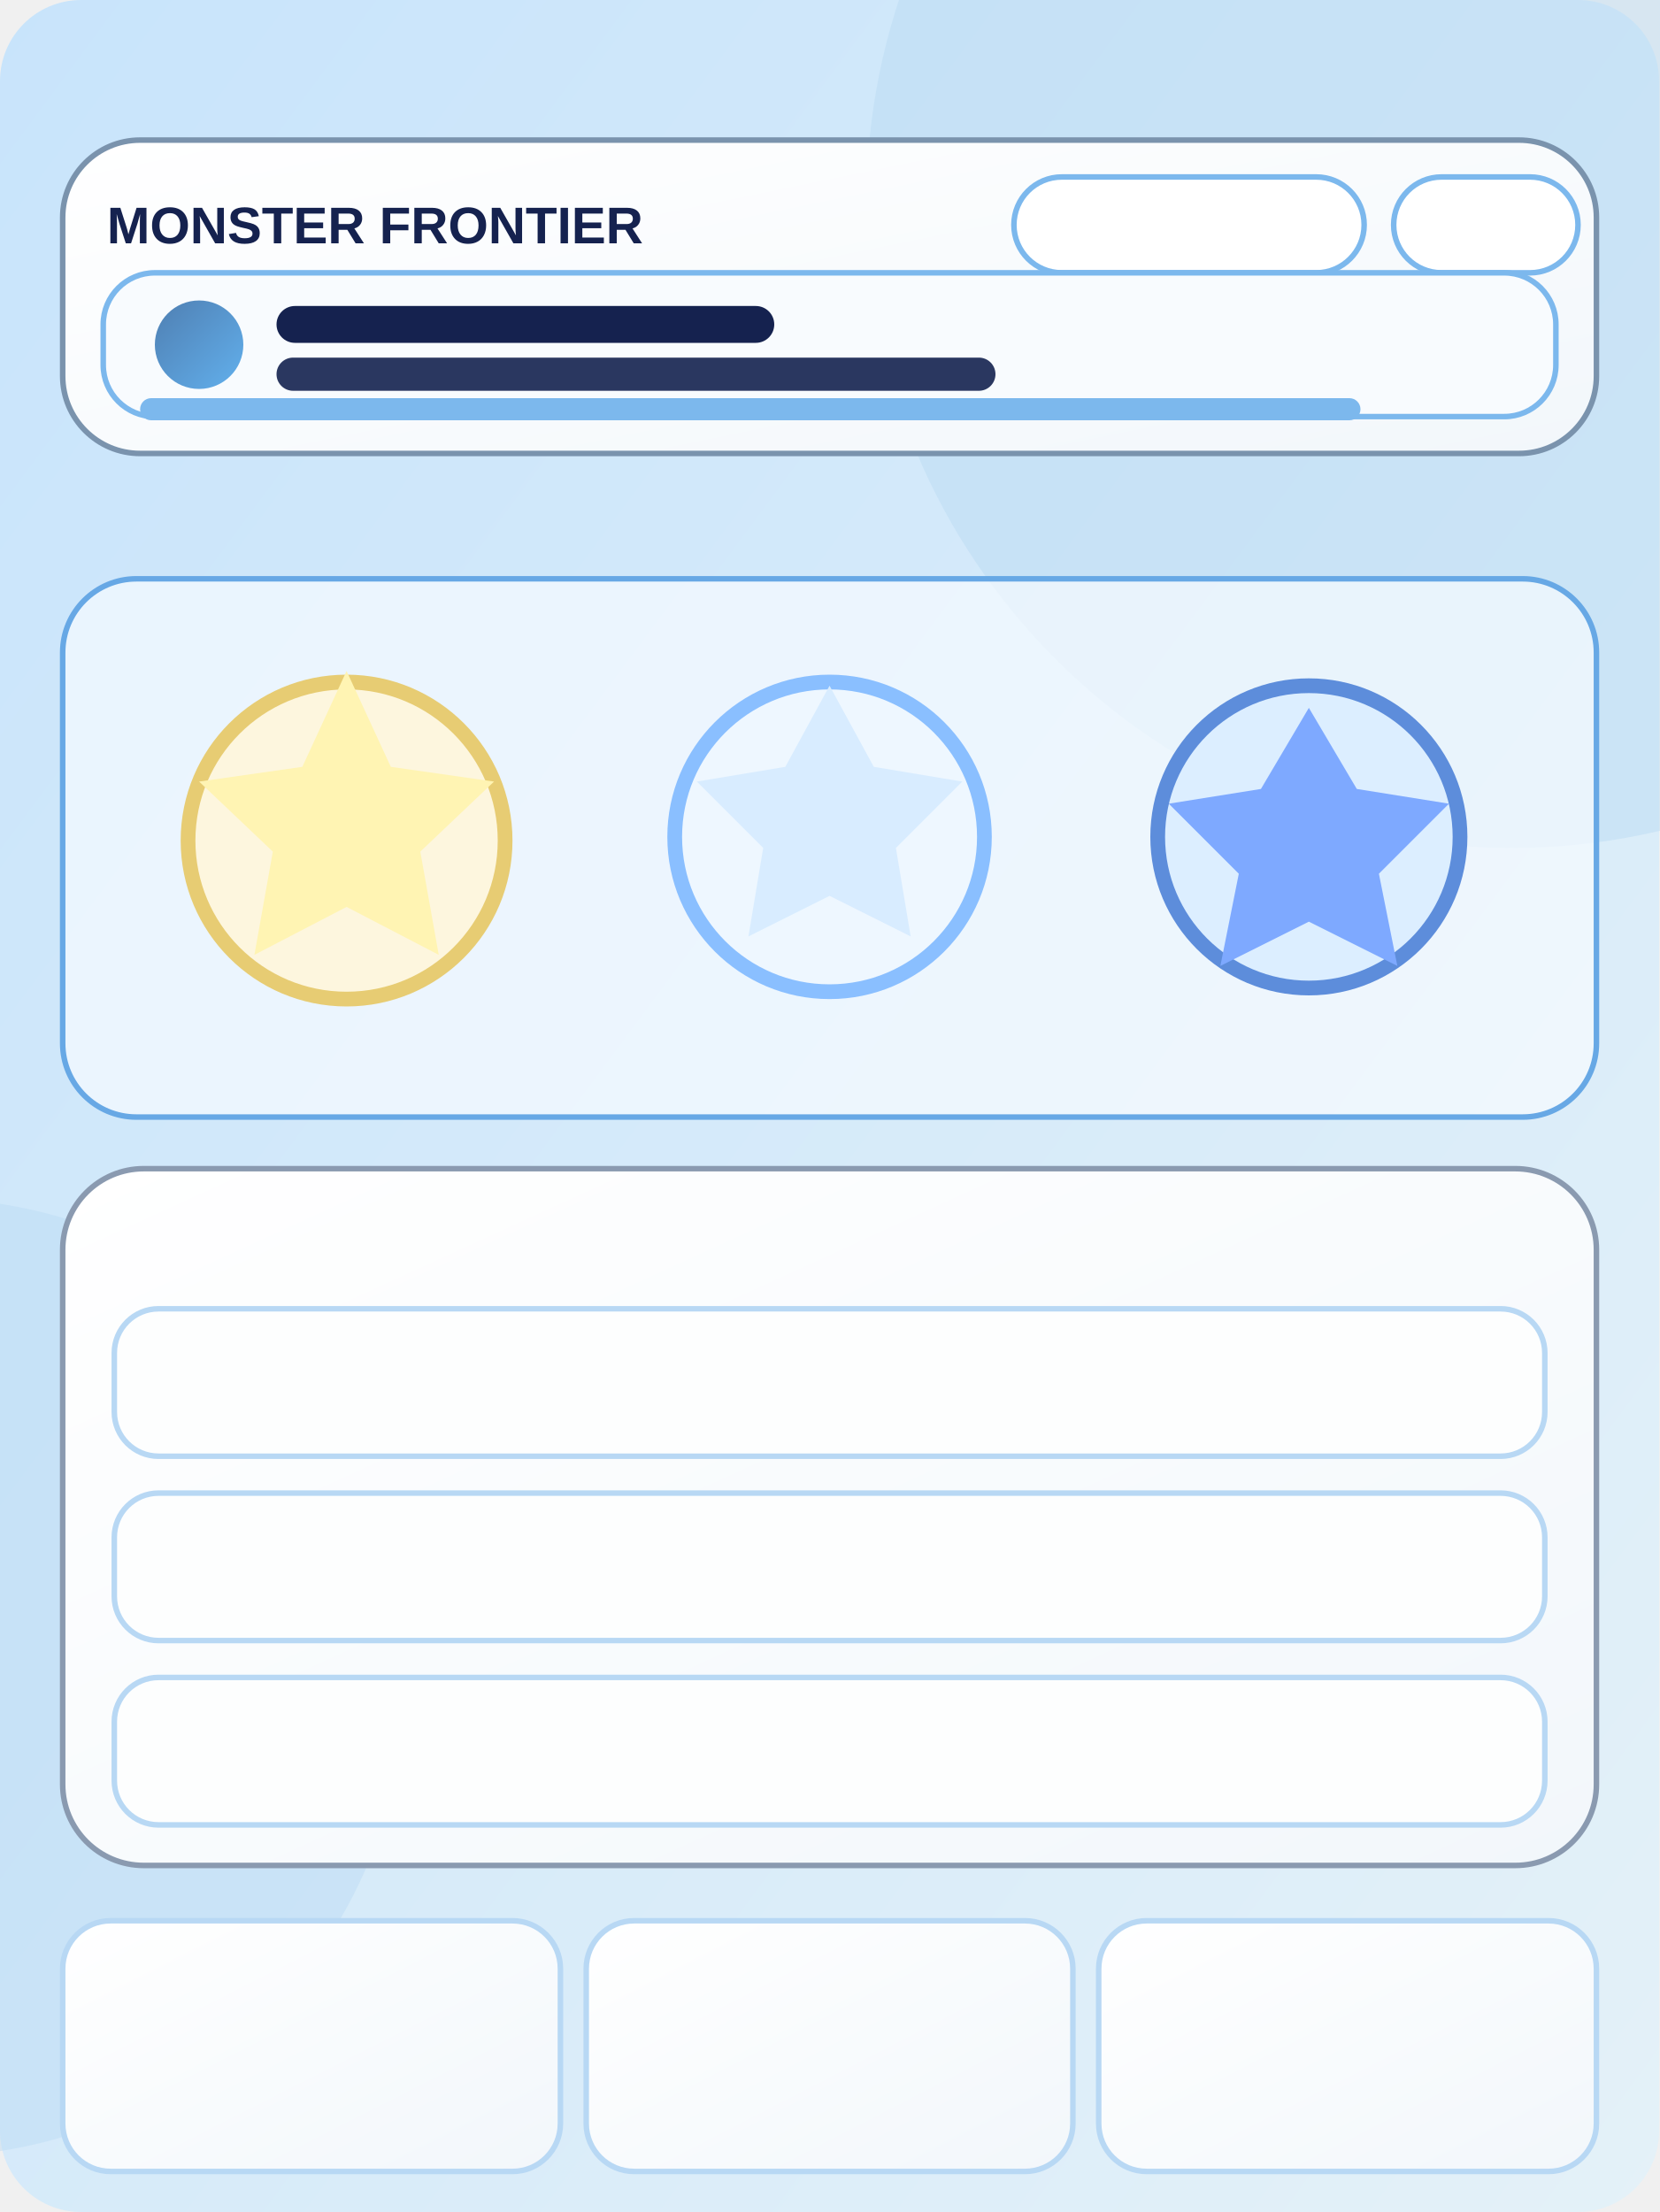
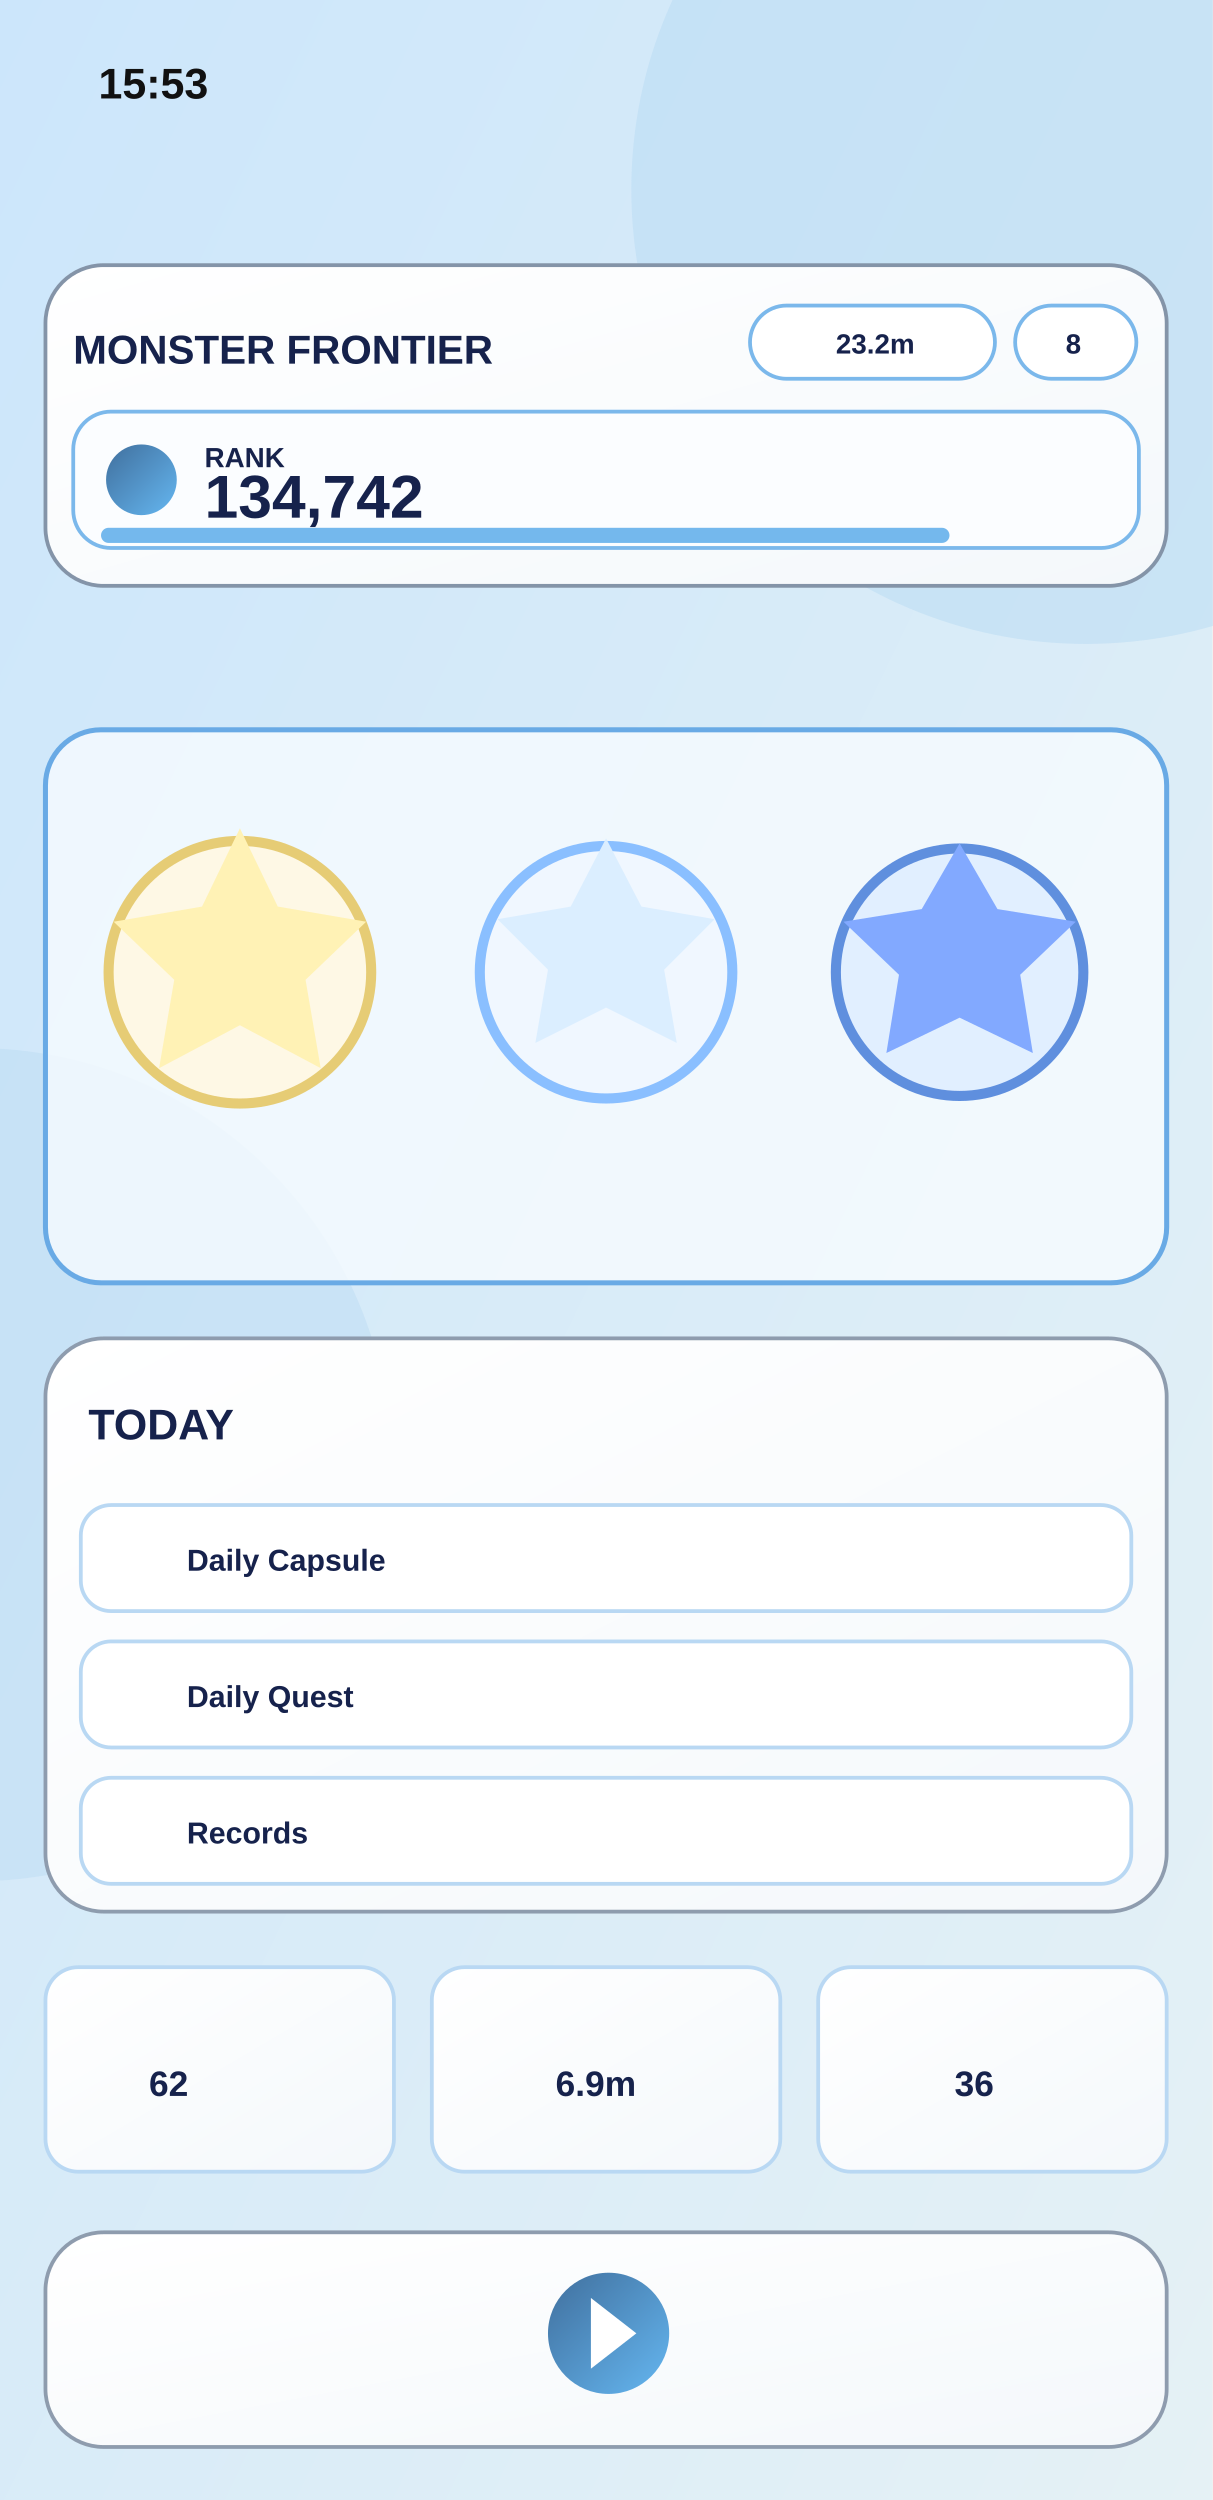
- <svg xmlns="http://www.w3.org/2000/svg" viewBox="0 0 900 1200" role="img" aria-labelledby="title desc">
+ <svg xmlns="http://www.w3.org/2000/svg" viewBox="0 0 960 1980" role="img" aria-labelledby="title desc">
  <defs>
    <linearGradient id="sky" x1="0%" y1="0%" x2="100%" y2="100%">
-       <stop offset="0%" stop-color="#c8e4fb" />
-       <stop offset="100%" stop-color="#e4f1f8" />
+       <stop offset="0%" stop-color="#cce6fb" />
+       <stop offset="100%" stop-color="#e5f1f5" />
    </linearGradient>
    <linearGradient id="panel" x1="0%" y1="0%" x2="100%" y2="100%">
      <stop offset="0%" stop-color="#ffffff" />
-       <stop offset="100%" stop-color="#f2f7fb" />
+       <stop offset="100%" stop-color="#f4f8fb" />
    </linearGradient>
-     <linearGradient id="button" x1="0%" y1="0%" x2="100%" y2="100%">
-       <stop offset="0%" stop-color="#4f7fb2" />
-       <stop offset="100%" stop-color="#62b0ed" />
+     <linearGradient id="action" x1="0%" y1="0%" x2="100%" y2="100%">
+       <stop offset="0%" stop-color="#406f9d" />
+       <stop offset="100%" stop-color="#65b7f1" />
    </linearGradient>
  </defs>
-   <rect width="900" height="1200" rx="44" fill="url(#sky)" />
-   <circle cx="820" cy="110" r="350" fill="#b8d9f2" fill-opacity=".45" />
-   <circle cx="-40" cy="910" r="260" fill="#b8d9f2" fill-opacity=".42" />
-   <rect x="34" y="76" width="832" height="170" rx="42" fill="url(#panel)" stroke="#7a93ad" stroke-width="3" />
-   <text x="58" y="132" font-family="Arial, sans-serif" font-size="28" font-weight="800" fill="#15224f">MONSTER FRONTIER</text>
-   <rect x="550" y="96" width="190" height="52" rx="26" fill="#ffffff" stroke="#7cb8ed" stroke-width="3" />
-   <rect x="756" y="96" width="100" height="52" rx="26" fill="#ffffff" stroke="#7cb8ed" stroke-width="3" />
-   <rect x="56" y="148" width="788" height="78" rx="28" fill="#f8fbfe" stroke="#7cb8ed" stroke-width="3" />
-   <circle cx="108" cy="187" r="24" fill="url(#button)" />
-   <rect x="150" y="166" width="270" height="20" rx="10" fill="#15224f" />
-   <rect x="150" y="194" width="390" height="18" rx="9" fill="#15224f" fill-opacity=".9" />
-   <rect x="76" y="216" width="662" height="12" rx="6" fill="#7cb8ed" />
-   <rect x="34" y="314" width="832" height="292" rx="40" fill="#f7fbff" fill-opacity=".7" stroke="#67a8e5" stroke-width="3" />
-   <circle cx="188" cy="456" r="86" fill="#fdf6de" stroke="#e7cc73" stroke-width="8" />
-   <path d="M188 364l24 52 56 8-40 38 10 56-50-26-50 26 10-56-40-38 56-8z" fill="#fff4b3" />
-   <circle cx="450" cy="454" r="84" fill="#eef7ff" stroke="#8abfff" stroke-width="8" />
-   <path d="M450 372l24 44 48 8-36 36 8 48-44-22-44 22 8-48-36-36 48-8z" fill="#d8ecff" />
-   <circle cx="710" cy="454" r="82" fill="#dceeff" stroke="#5d8ddb" stroke-width="8" />
-   <path d="M710 384l26 44 50 8-38 38 10 50-48-24-48 24 10-50-38-38 50-8z" fill="#7ea9ff" />
-   <rect x="34" y="634" width="832" height="378" rx="44" fill="url(#panel)" stroke="#8a9ab0" stroke-width="3" />
-   <rect x="62" y="710" width="776" height="80" rx="24" fill="#fdfefe" stroke="#b8d8f4" stroke-width="3" />
-   <rect x="62" y="810" width="776" height="80" rx="24" fill="#fdfefe" stroke="#b8d8f4" stroke-width="3" />
-   <rect x="62" y="910" width="776" height="80" rx="24" fill="#fdfefe" stroke="#b8d8f4" stroke-width="3" />
-   <rect x="34" y="1042" width="270" height="136" rx="26" fill="url(#panel)" stroke="#b8d8f4" stroke-width="3" />
-   <rect x="318" y="1042" width="264" height="136" rx="26" fill="url(#panel)" stroke="#b8d8f4" stroke-width="3" />
-   <rect x="596" y="1042" width="270" height="136" rx="26" fill="url(#panel)" stroke="#b8d8f4" stroke-width="3" />
+   <rect width="960" height="1980" fill="url(#sky)" />
+   <circle cx="860" cy="150" r="360" fill="#b6d8f1" fill-opacity=".48" />
+   <circle cx="-20" cy="1160" r="330" fill="#b8d8f1" fill-opacity=".42" />
+   <text x="78" y="78" font-family="Arial, sans-serif" font-size="34" font-weight="700" fill="#111111">15:53</text>
+   <rect x="36" y="210" width="888" height="254" rx="46" fill="url(#panel)" stroke="#8494a8" stroke-width="3" />
+   <text x="58" y="288" font-family="Arial, sans-serif" font-size="32" font-weight="800" fill="#16224c">MONSTER FRONTIER</text>
+   <rect x="594" y="242" width="194" height="58" rx="29" fill="#ffffff" stroke="#7bb8eb" stroke-width="3" />
+   <rect x="804" y="242" width="96" height="58" rx="29" fill="#ffffff" stroke="#7bb8eb" stroke-width="3" />
+   <text x="662" y="280" font-family="Arial, sans-serif" font-size="22" font-weight="700" fill="#16224c">23.2m</text>
+   <text x="844" y="280" font-family="Arial, sans-serif" font-size="22" font-weight="700" fill="#16224c">8</text>
+   <rect x="58" y="326" width="844" height="108" rx="30" fill="#fbfdff" stroke="#7bb8eb" stroke-width="3" />
+   <circle cx="112" cy="380" r="28" fill="url(#action)" />
+   <text x="162" y="370" font-family="Arial, sans-serif" font-size="22" font-weight="700" fill="#16224c">RANK</text>
+   <text x="162" y="410" font-family="Arial, sans-serif" font-size="48" font-weight="800" fill="#16224c">134,742</text>
+   <rect x="80" y="418" width="672" height="12" rx="6" fill="#74b8ed" />
+   <rect x="36" y="578" width="888" height="438" rx="44" fill="#f8fcff" fill-opacity=".76" stroke="#69aae5" stroke-width="4" />
+   <circle cx="190" cy="770" r="104" fill="#fef8e5" stroke="#e6cc75" stroke-width="8" />
+   <path d="M190 656l30 62 70 12-48 46 12 70-64-34-64 34 12-70-48-46 70-12z" fill="#fff2b5" />
+   <circle cx="480" cy="770" r="100" fill="#f0f7ff" stroke="#8abfff" stroke-width="8" />
+   <path d="M480 664l28 54 58 10-40 40 10 58-56-28-56 28 10-58-40-40 58-10z" fill="#dbeeff" />
+   <circle cx="760" cy="770" r="98" fill="#e1efff" stroke="#5f8fde" stroke-width="8" />
+   <path d="M760 668l30 52 62 10-44 42 10 62-58-28-58 28 10-62-44-42 62-10z" fill="#82a9ff" />
+   <rect x="36" y="1060" width="888" height="454" rx="46" fill="url(#panel)" stroke="#8e9cae" stroke-width="3" />
+   <text x="70" y="1140" font-family="Arial, sans-serif" font-size="34" font-weight="800" fill="#16224c">TODAY</text>
+   <rect x="64" y="1192" width="832" height="84" rx="24" fill="#ffffff" stroke="#b9d8f3" stroke-width="3" />
+   <rect x="64" y="1300" width="832" height="84" rx="24" fill="#ffffff" stroke="#b9d8f3" stroke-width="3" />
+   <rect x="64" y="1408" width="832" height="84" rx="24" fill="#ffffff" stroke="#b9d8f3" stroke-width="3" />
+   <text x="148" y="1244" font-family="Arial, sans-serif" font-size="24" font-weight="700" fill="#16224c">Daily Capsule</text>
+   <text x="148" y="1352" font-family="Arial, sans-serif" font-size="24" font-weight="700" fill="#16224c">Daily Quest</text>
+   <text x="148" y="1460" font-family="Arial, sans-serif" font-size="24" font-weight="700" fill="#16224c">Records</text>
+   <rect x="36" y="1558" width="276" height="162" rx="26" fill="url(#panel)" stroke="#b9d8f3" stroke-width="3" />
+   <rect x="342" y="1558" width="276" height="162" rx="26" fill="url(#panel)" stroke="#b9d8f3" stroke-width="3" />
+   <rect x="648" y="1558" width="276" height="162" rx="26" fill="url(#panel)" stroke="#b9d8f3" stroke-width="3" />
+   <text x="118" y="1660" font-family="Arial, sans-serif" font-size="28" font-weight="800" fill="#16224c">62</text>
+   <text x="440" y="1660" font-family="Arial, sans-serif" font-size="28" font-weight="800" fill="#16224c">6.9m</text>
+   <text x="756" y="1660" font-family="Arial, sans-serif" font-size="28" font-weight="800" fill="#16224c">36</text>
+   <rect x="36" y="1768" width="888" height="170" rx="46" fill="url(#panel)" stroke="#8e9cae" stroke-width="3" />
+   <circle cx="482" cy="1848" r="48" fill="url(#action)" />
+   <path d="M468 1820l36 28-36 28z" fill="#ffffff" />
</svg>
